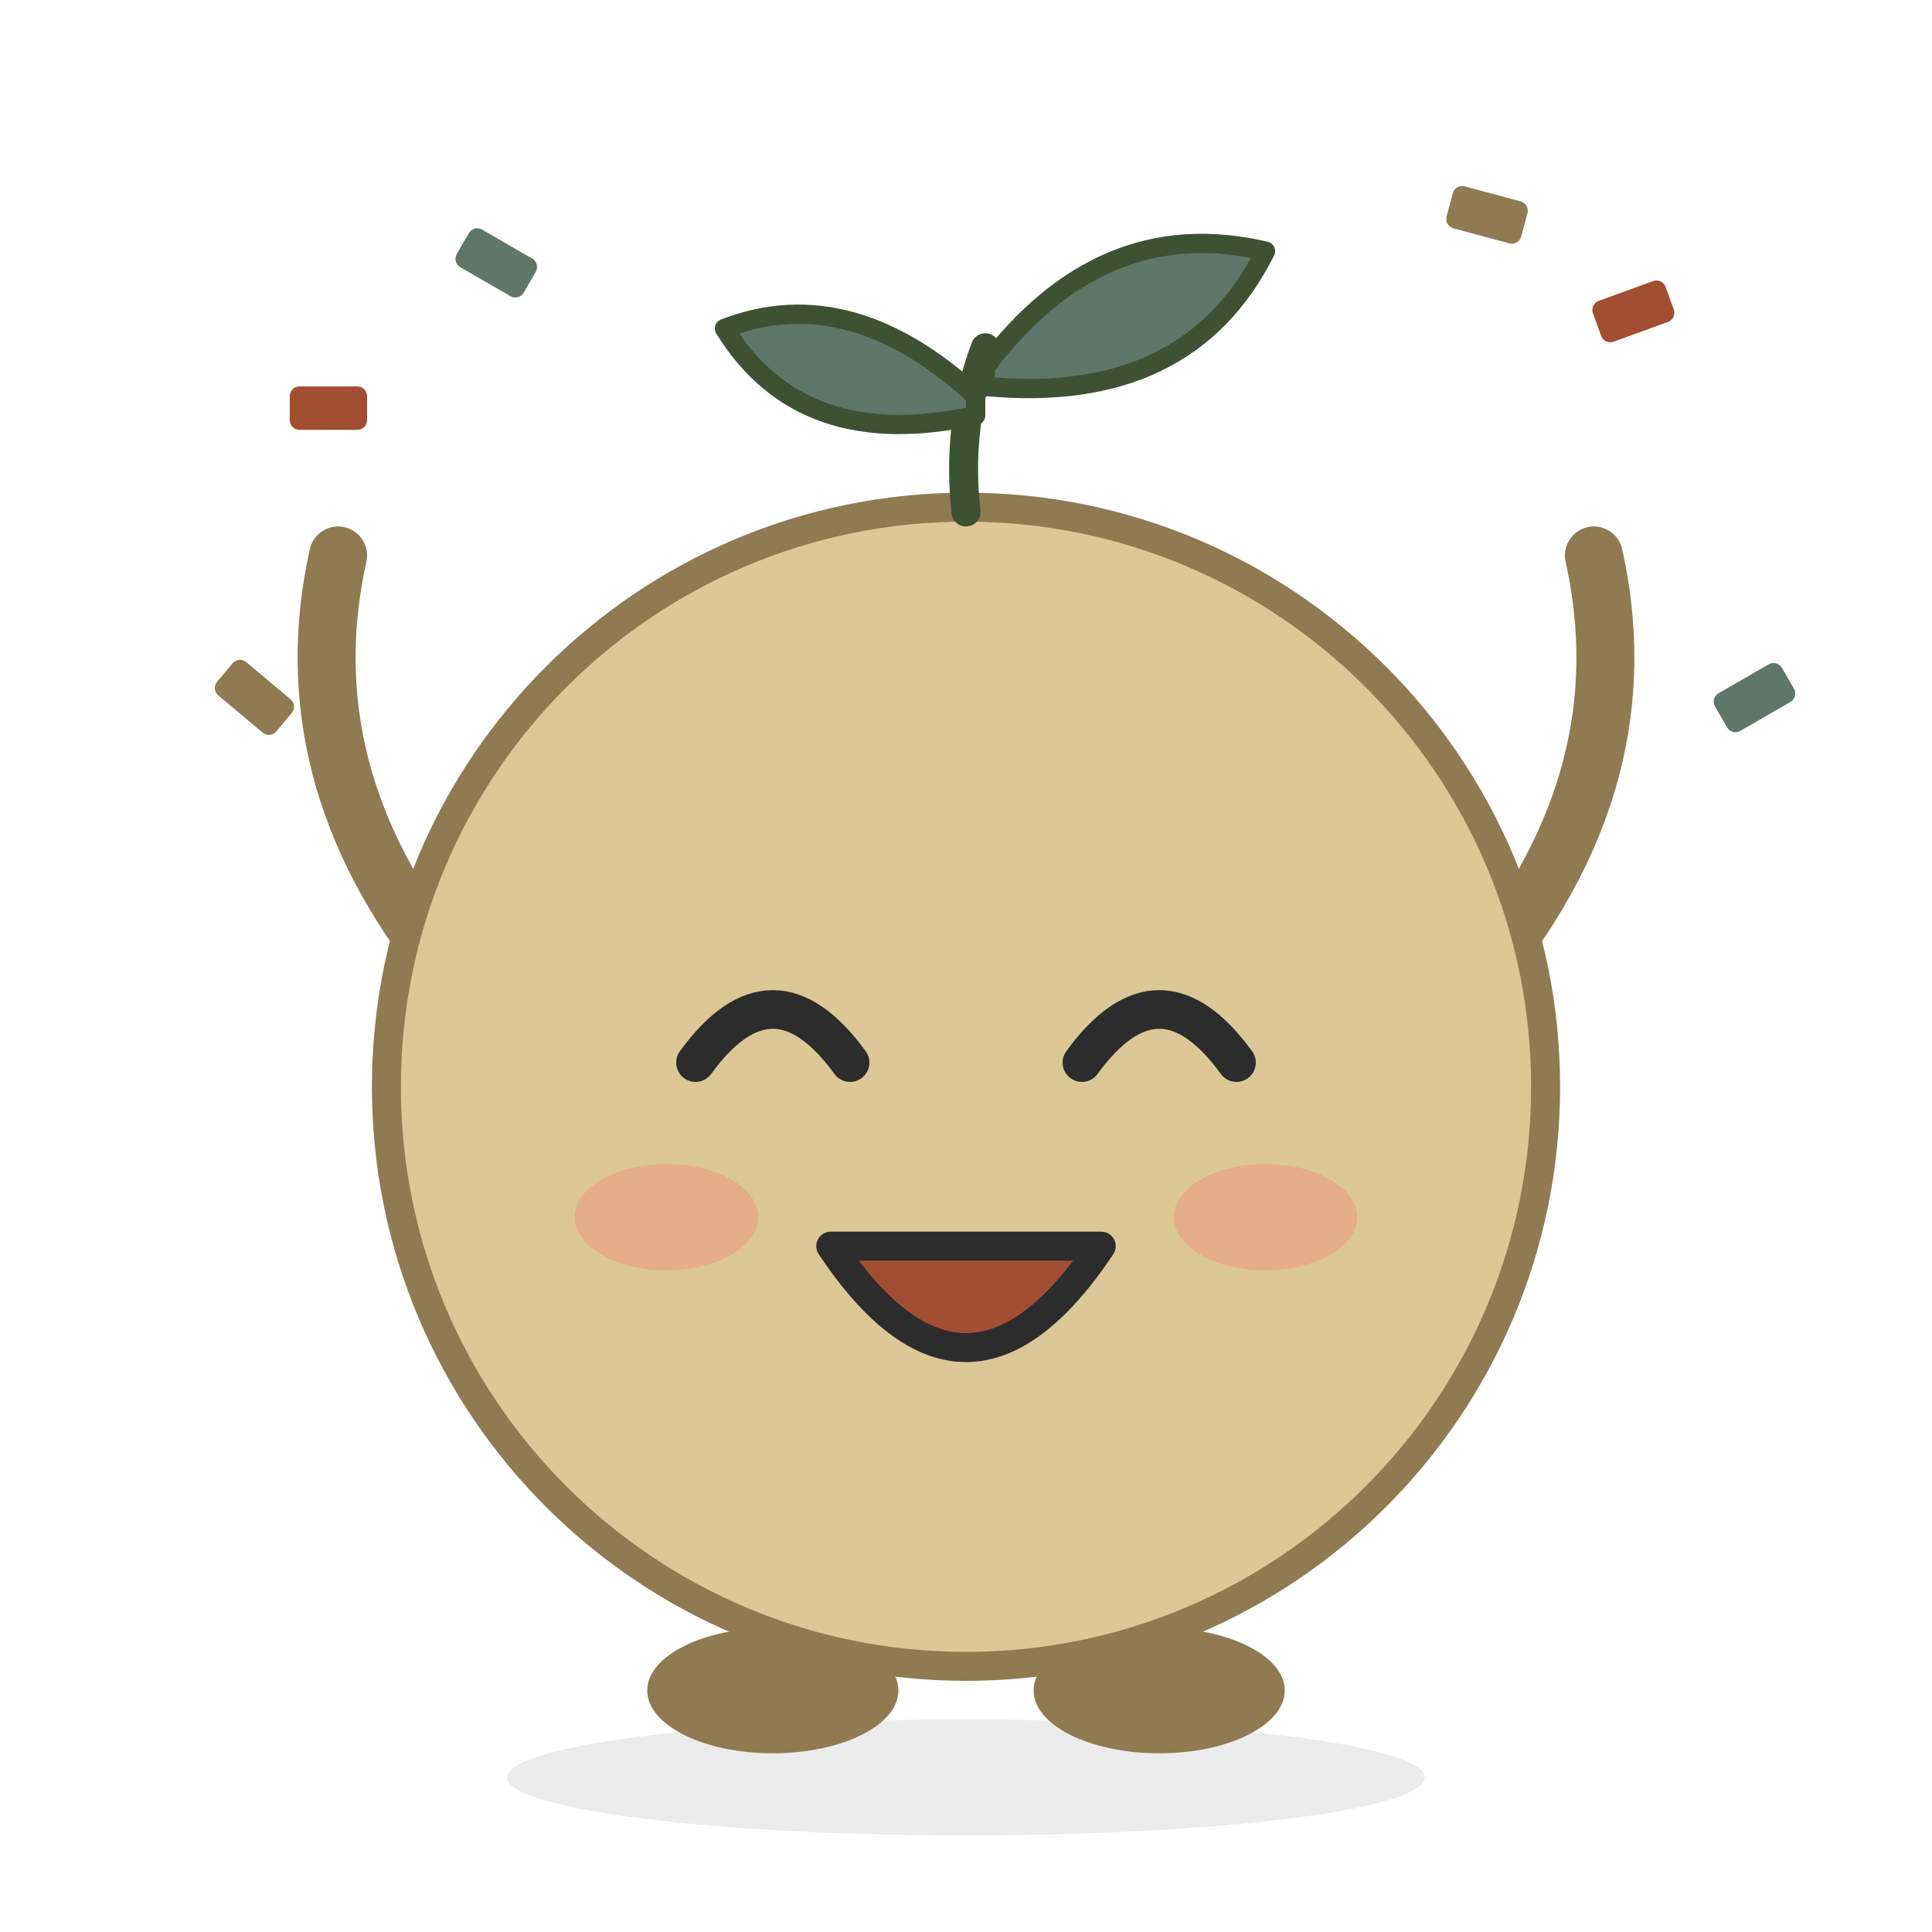
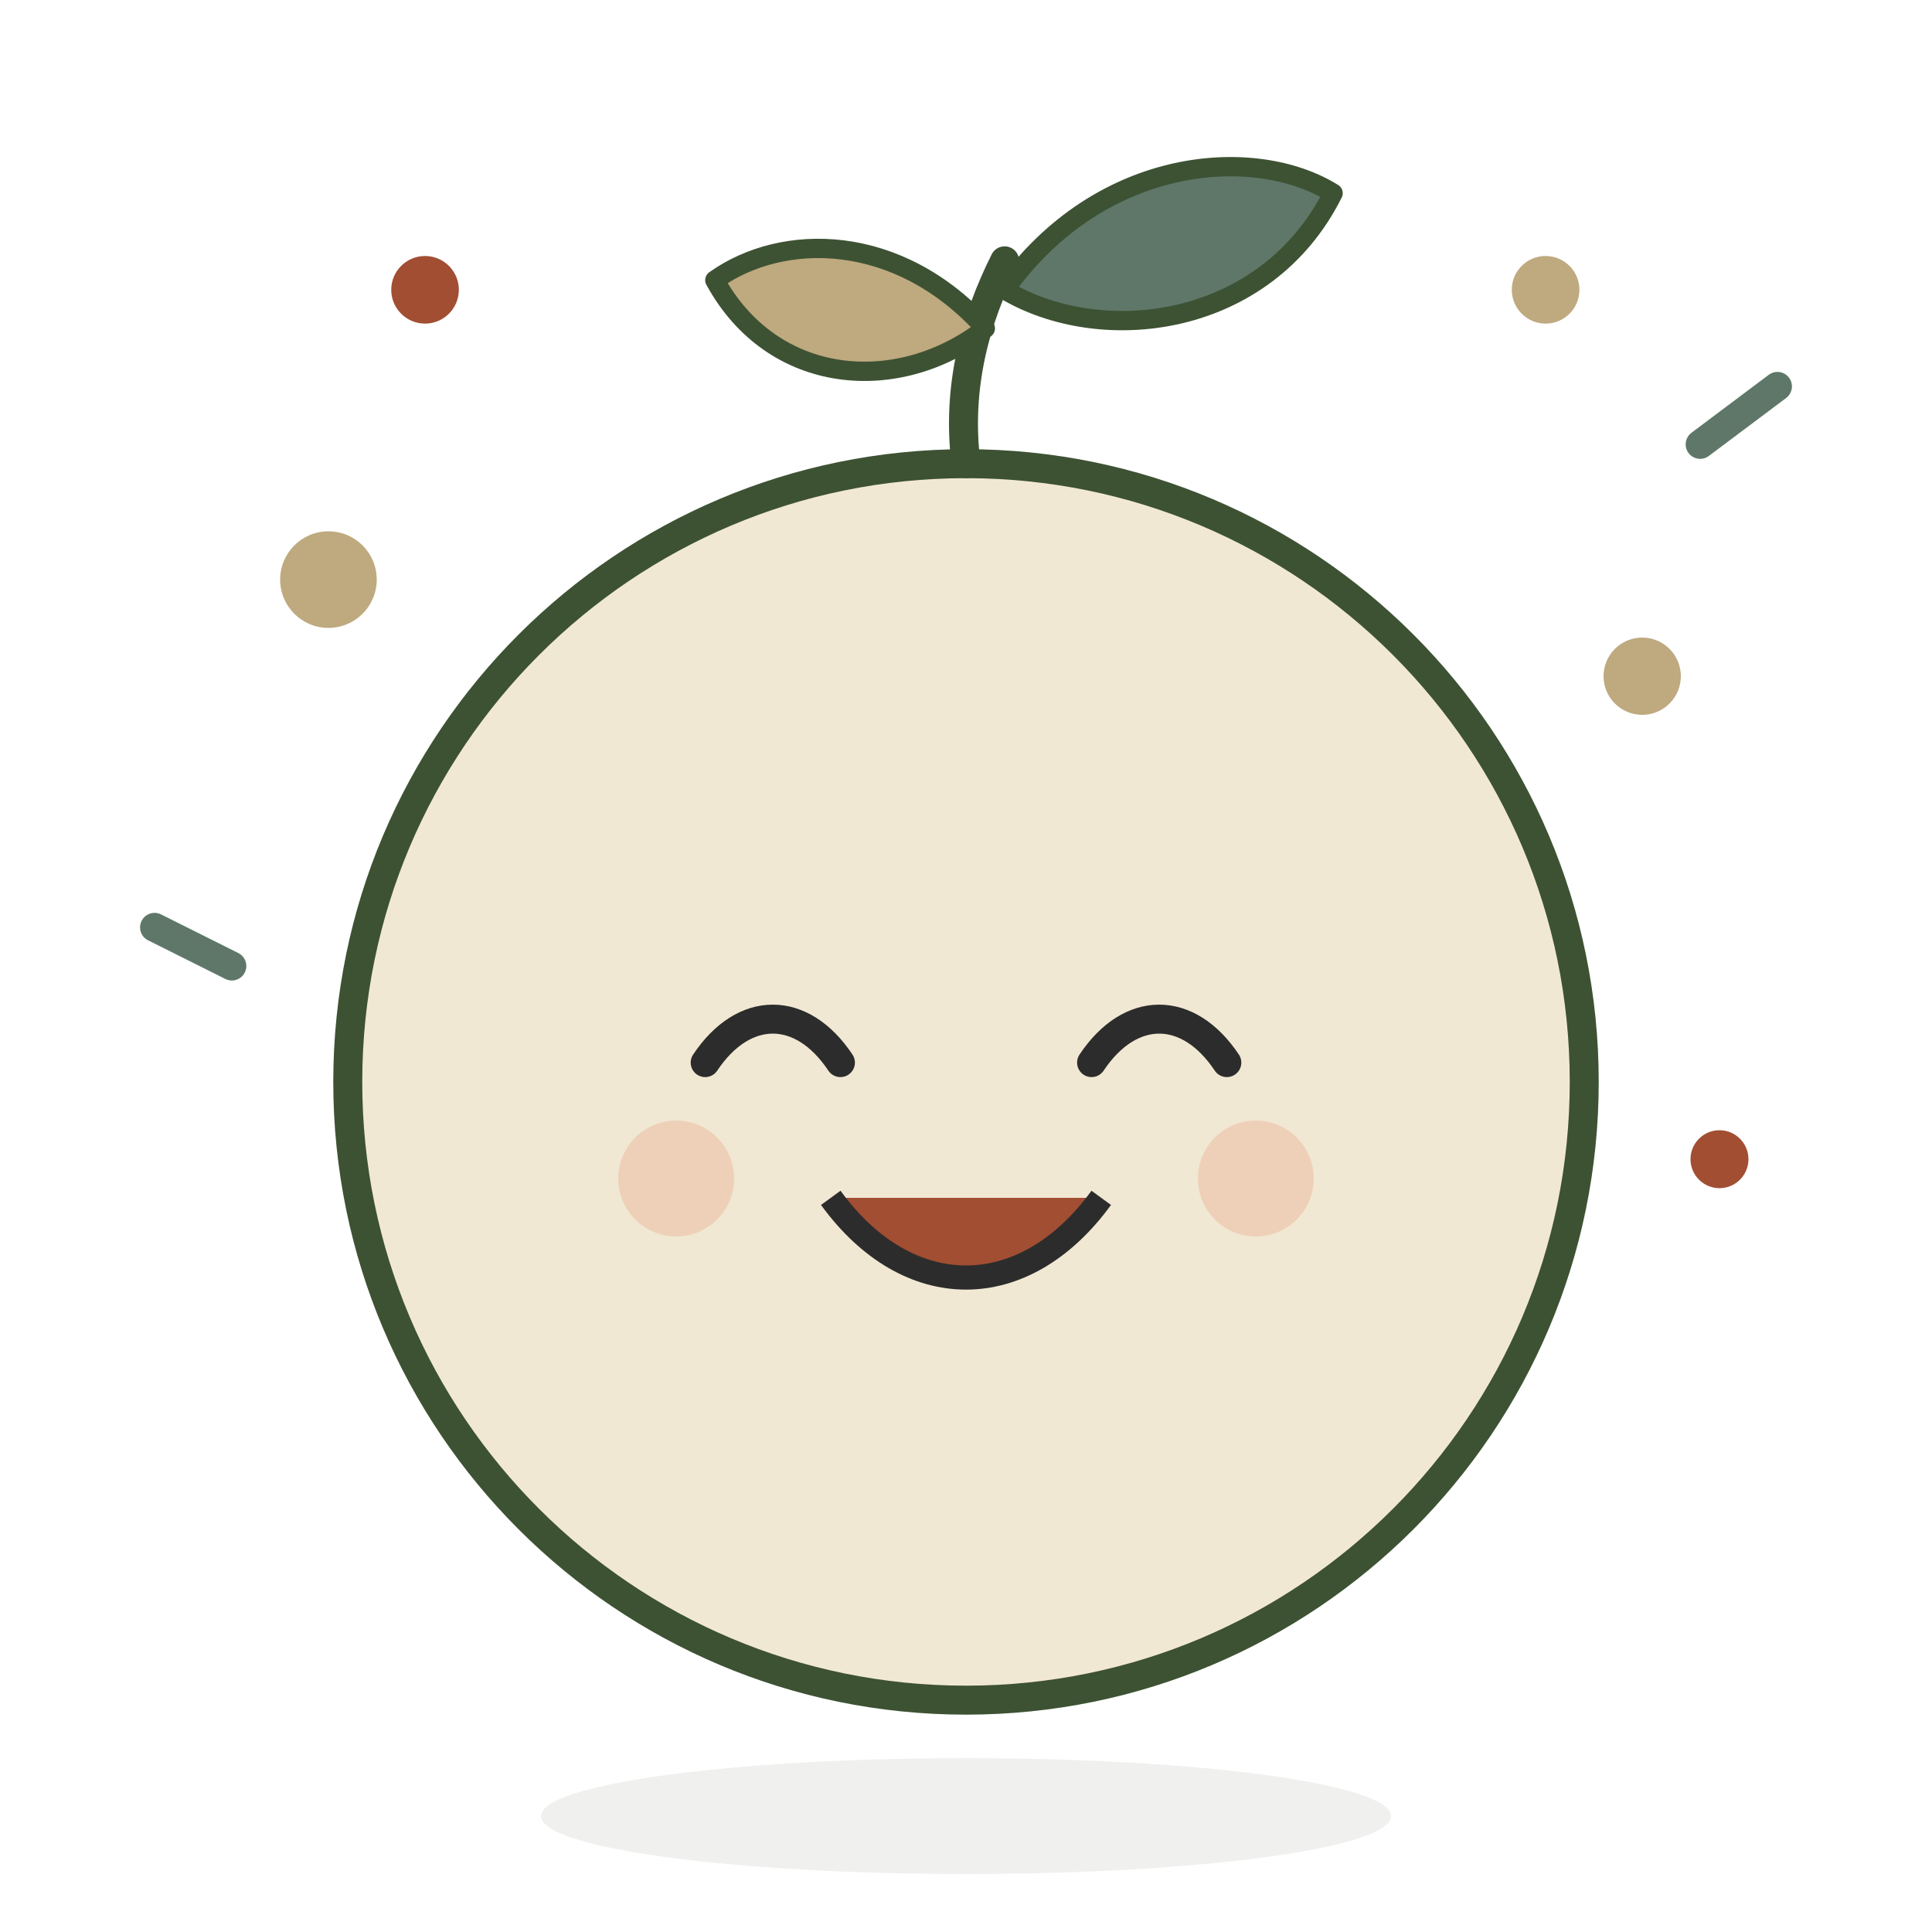
- <svg xmlns="http://www.w3.org/2000/svg" viewBox="0 0 400 400" width="400" height="400">
-   <ellipse cx="200" cy="368" rx="95" ry="12" fill="#000" opacity="0.08" />
-   <ellipse cx="160" cy="350" rx="26" ry="13" fill="#8f7a52" />
-   <ellipse cx="240" cy="350" rx="26" ry="13" fill="#8f7a52" />
-   <g fill="none" stroke="#8f7a52" stroke-width="12" stroke-linecap="round">
-     <path d="M92 200 Q60 160 70 115" />
-     <path d="M308 200 Q340 160 330 115" />
+ <svg xmlns="http://www.w3.org/2000/svg" viewBox="0 0 200 200" width="200" height="200">
+   <ellipse cx="100" cy="188" rx="44" ry="6" fill="#3d5233" opacity=".08" />
+   <circle cx="100" cy="112" r="64" fill="#f1e8d3" stroke="#3d5233" stroke-width="3" />
+   <path d="M100 48c-1-8 1-15 4-21" fill="none" stroke="#3d5233" stroke-width="3" stroke-linecap="round" />
+   <path d="M104 30c10-14 26-15 34-10-7 14-24 16-34 10z" fill="#5e7769" stroke="#3d5233" stroke-width="2" stroke-linejoin="round" />
+   <path d="M102 34c-9-10-21-10-28-5 6 11 19 12 28 5z" fill="#bfa97f" stroke="#3d5233" stroke-width="2" stroke-linejoin="round" />
+   <path d="M73 110c4-6 10-6 14 0M113 110c4-6 10-6 14 0" fill="none" stroke="#2c2c2c" stroke-width="3" stroke-linecap="round" />
+   <path d="M86 124c8 11 20 11 28 0" fill="#a24e33" stroke="#2c2c2c" stroke-width="2.5" stroke-linejoin="round" />
+   <circle cx="70" cy="122" r="6" fill="#e8a487" opacity=".35" />
+   <circle cx="130" cy="122" r="6" fill="#e8a487" opacity=".35" />
+   <g fill="#bfa97f">
+     <circle cx="34" cy="60" r="5" />
+     <circle cx="170" cy="70" r="4" />
+     <circle cx="160" cy="30" r="3.5" />
  </g>
-   <circle cx="200" cy="225" r="120" fill="#dcc796" stroke="#8f7a52" stroke-width="6" />
-   <path d="M200 106 Q198 88 204 72" fill="none" stroke="#3d5233" stroke-width="6" stroke-linecap="round" />
-   <path d="M204 76 Q228 44 262 52 Q246 84 204 80 Z" fill="#5e7769" stroke="#3d5233" stroke-width="4" stroke-linejoin="round" />
-   <path d="M202 82 Q176 58 150 68 Q166 94 202 86 Z" fill="#5e7769" stroke="#3d5233" stroke-width="4" stroke-linejoin="round" />
-   <ellipse cx="138" cy="252" rx="19" ry="11" fill="#e8a487" opacity="0.75" />
-   <ellipse cx="262" cy="252" rx="19" ry="11" fill="#e8a487" opacity="0.75" />
-   <g fill="none" stroke="#2c2c2c" stroke-width="8" stroke-linecap="round">
-     <path d="M144 220 Q160 198 176 220" />
-     <path d="M224 220 Q240 198 256 220" />
+   <g fill="#a24e33">
+     <circle cx="44" cy="30" r="3.5" />
+     <circle cx="178" cy="120" r="3" />
  </g>
-   <path d="M172 258 Q200 300 228 258 Z" fill="#a24e33" stroke="#2c2c2c" stroke-width="6" stroke-linejoin="round" />
-   <rect x="60" y="80" width="16" height="9" rx="2" fill="#a24e33" transform="rotate(0 68 84)" />
-   <rect x="95" y="50" width="16" height="9" rx="2" fill="#5e7769" transform="rotate(30 103 54)" />
-   <rect x="330" y="60" width="16" height="9" rx="2" fill="#a24e33" transform="rotate(-20 338 64)" />
-   <rect x="300" y="40" width="16" height="9" rx="2" fill="#8f7a52" transform="rotate(15 308 44)" />
-   <rect x="45" y="140" width="16" height="9" rx="2" fill="#8f7a52" transform="rotate(40 53 144)" />
-   <rect x="355" y="140" width="16" height="9" rx="2" fill="#5e7769" transform="rotate(-30 363 144)" />
+   <g stroke="#5e7769" stroke-width="3" stroke-linecap="round">
+     <path d="M24 100l-8-4M176 46l8-6" />
+   </g>
</svg>
